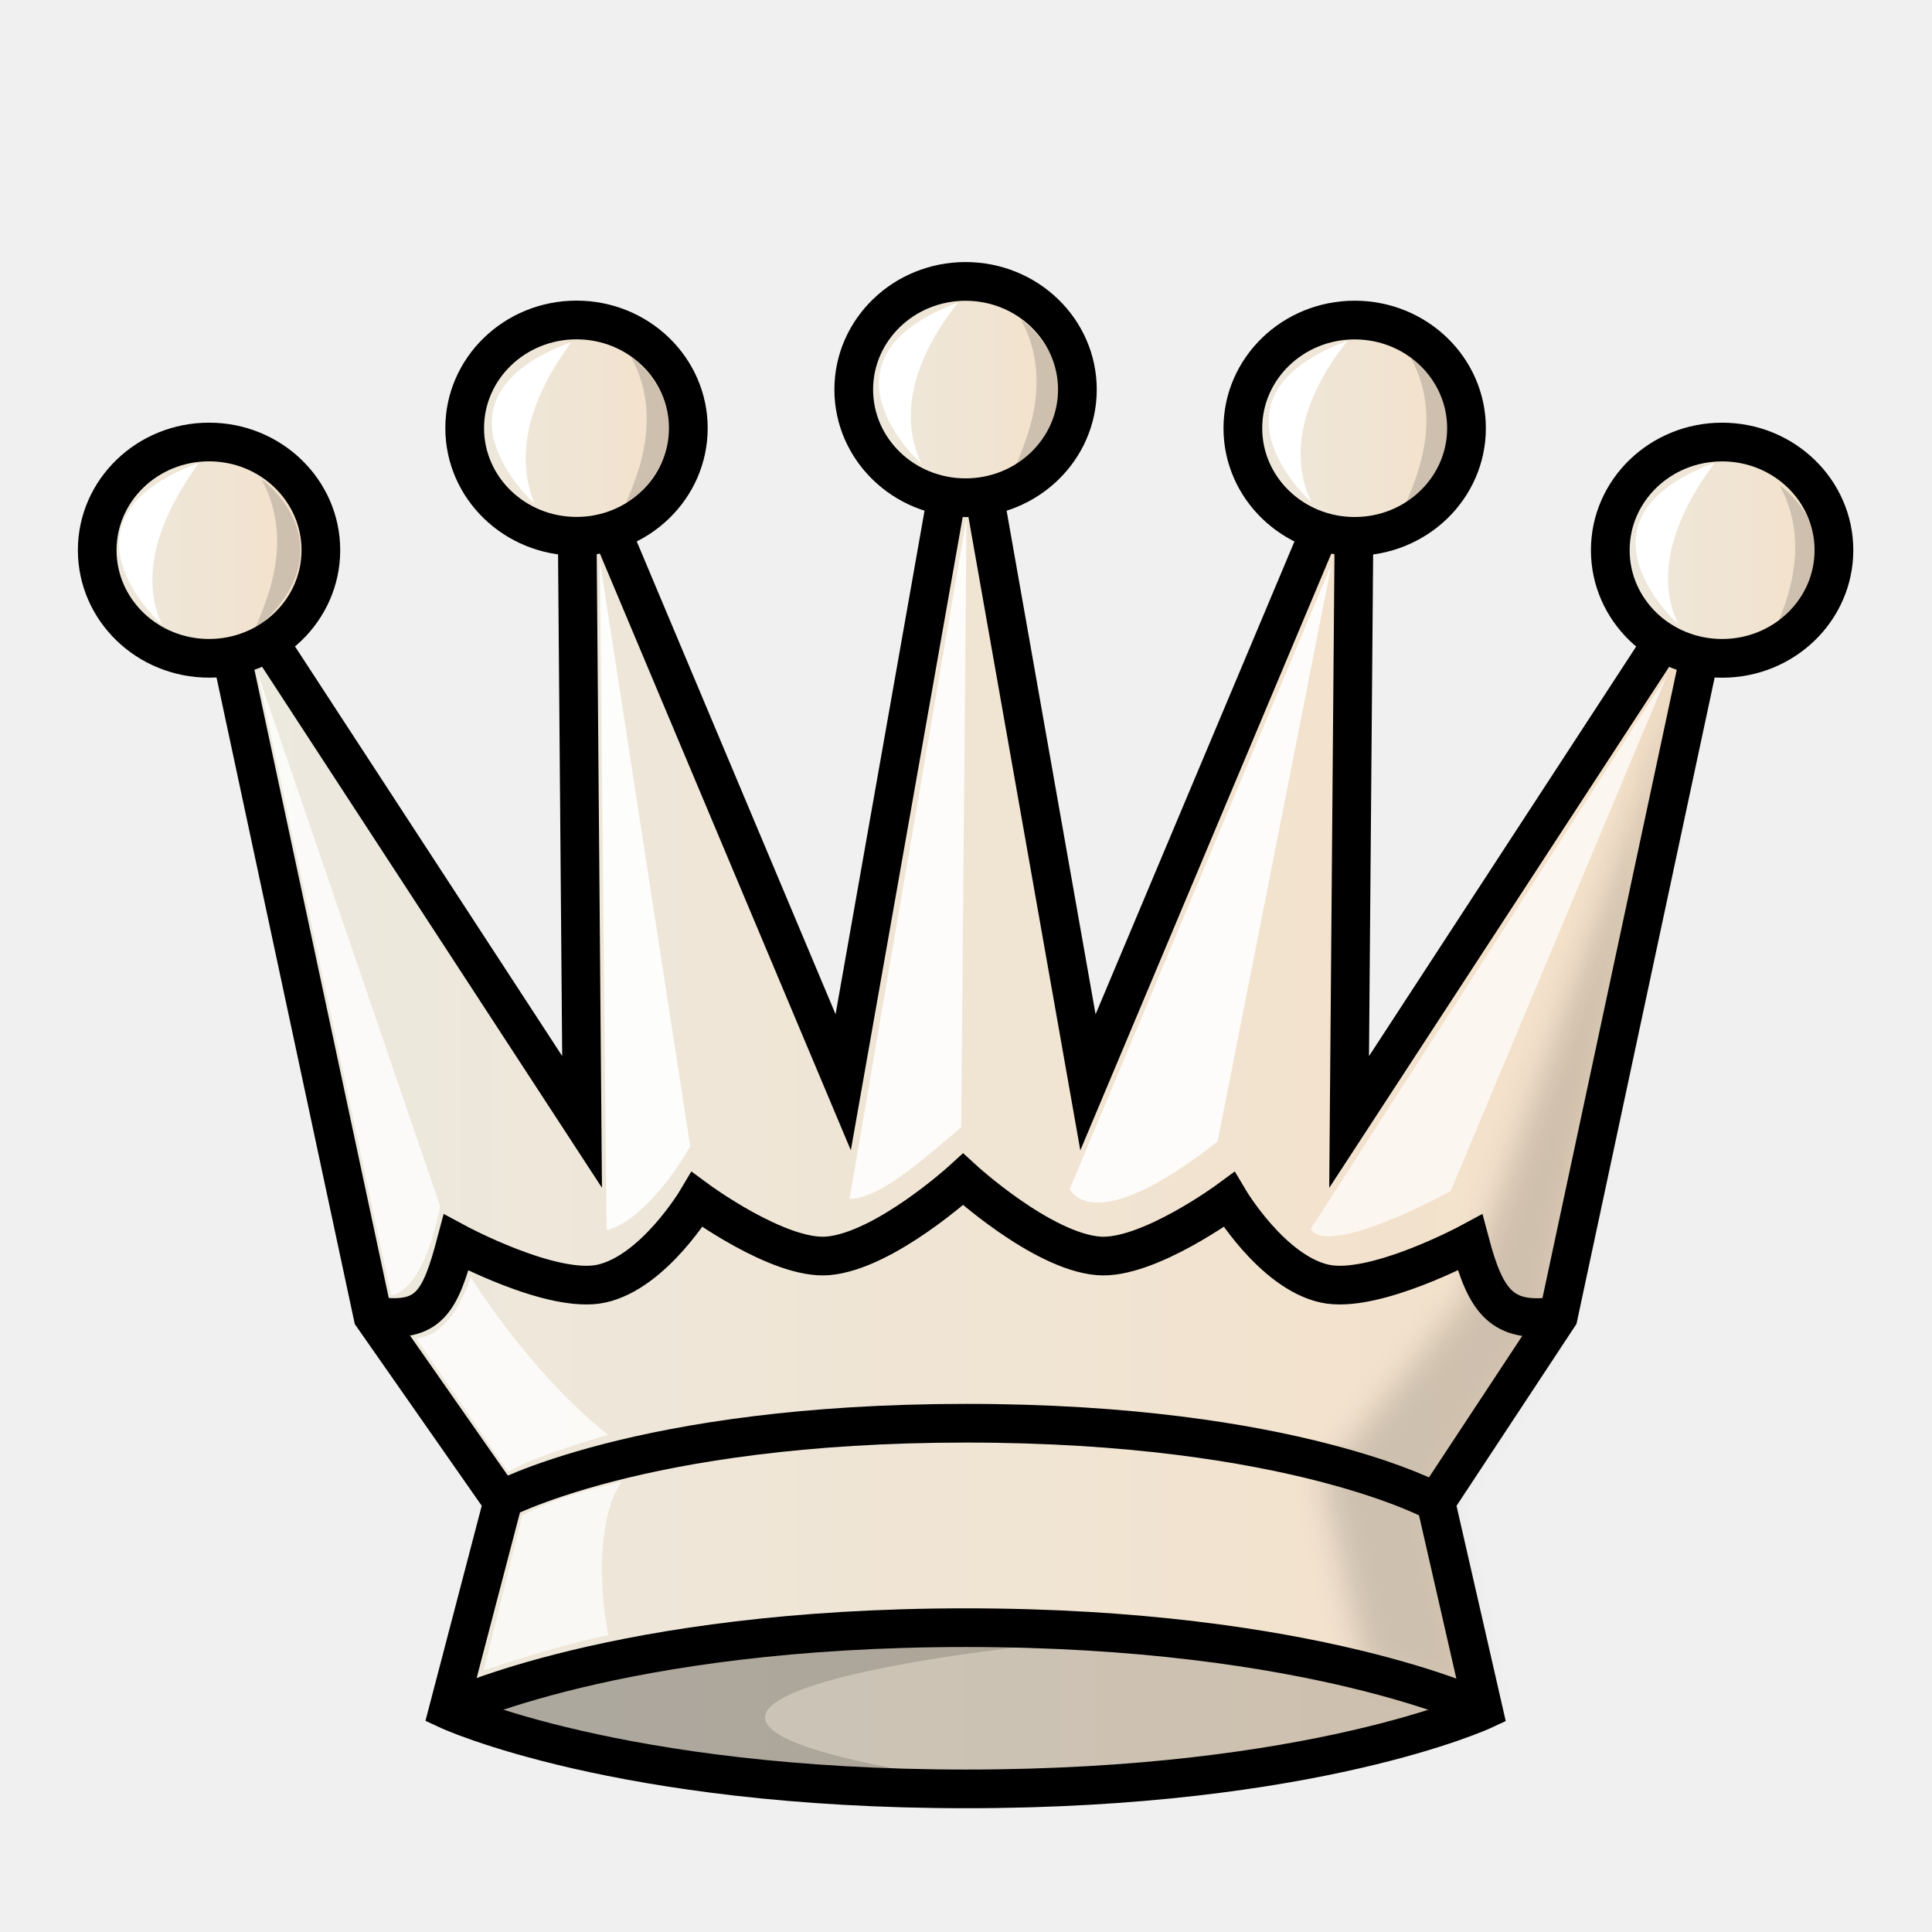
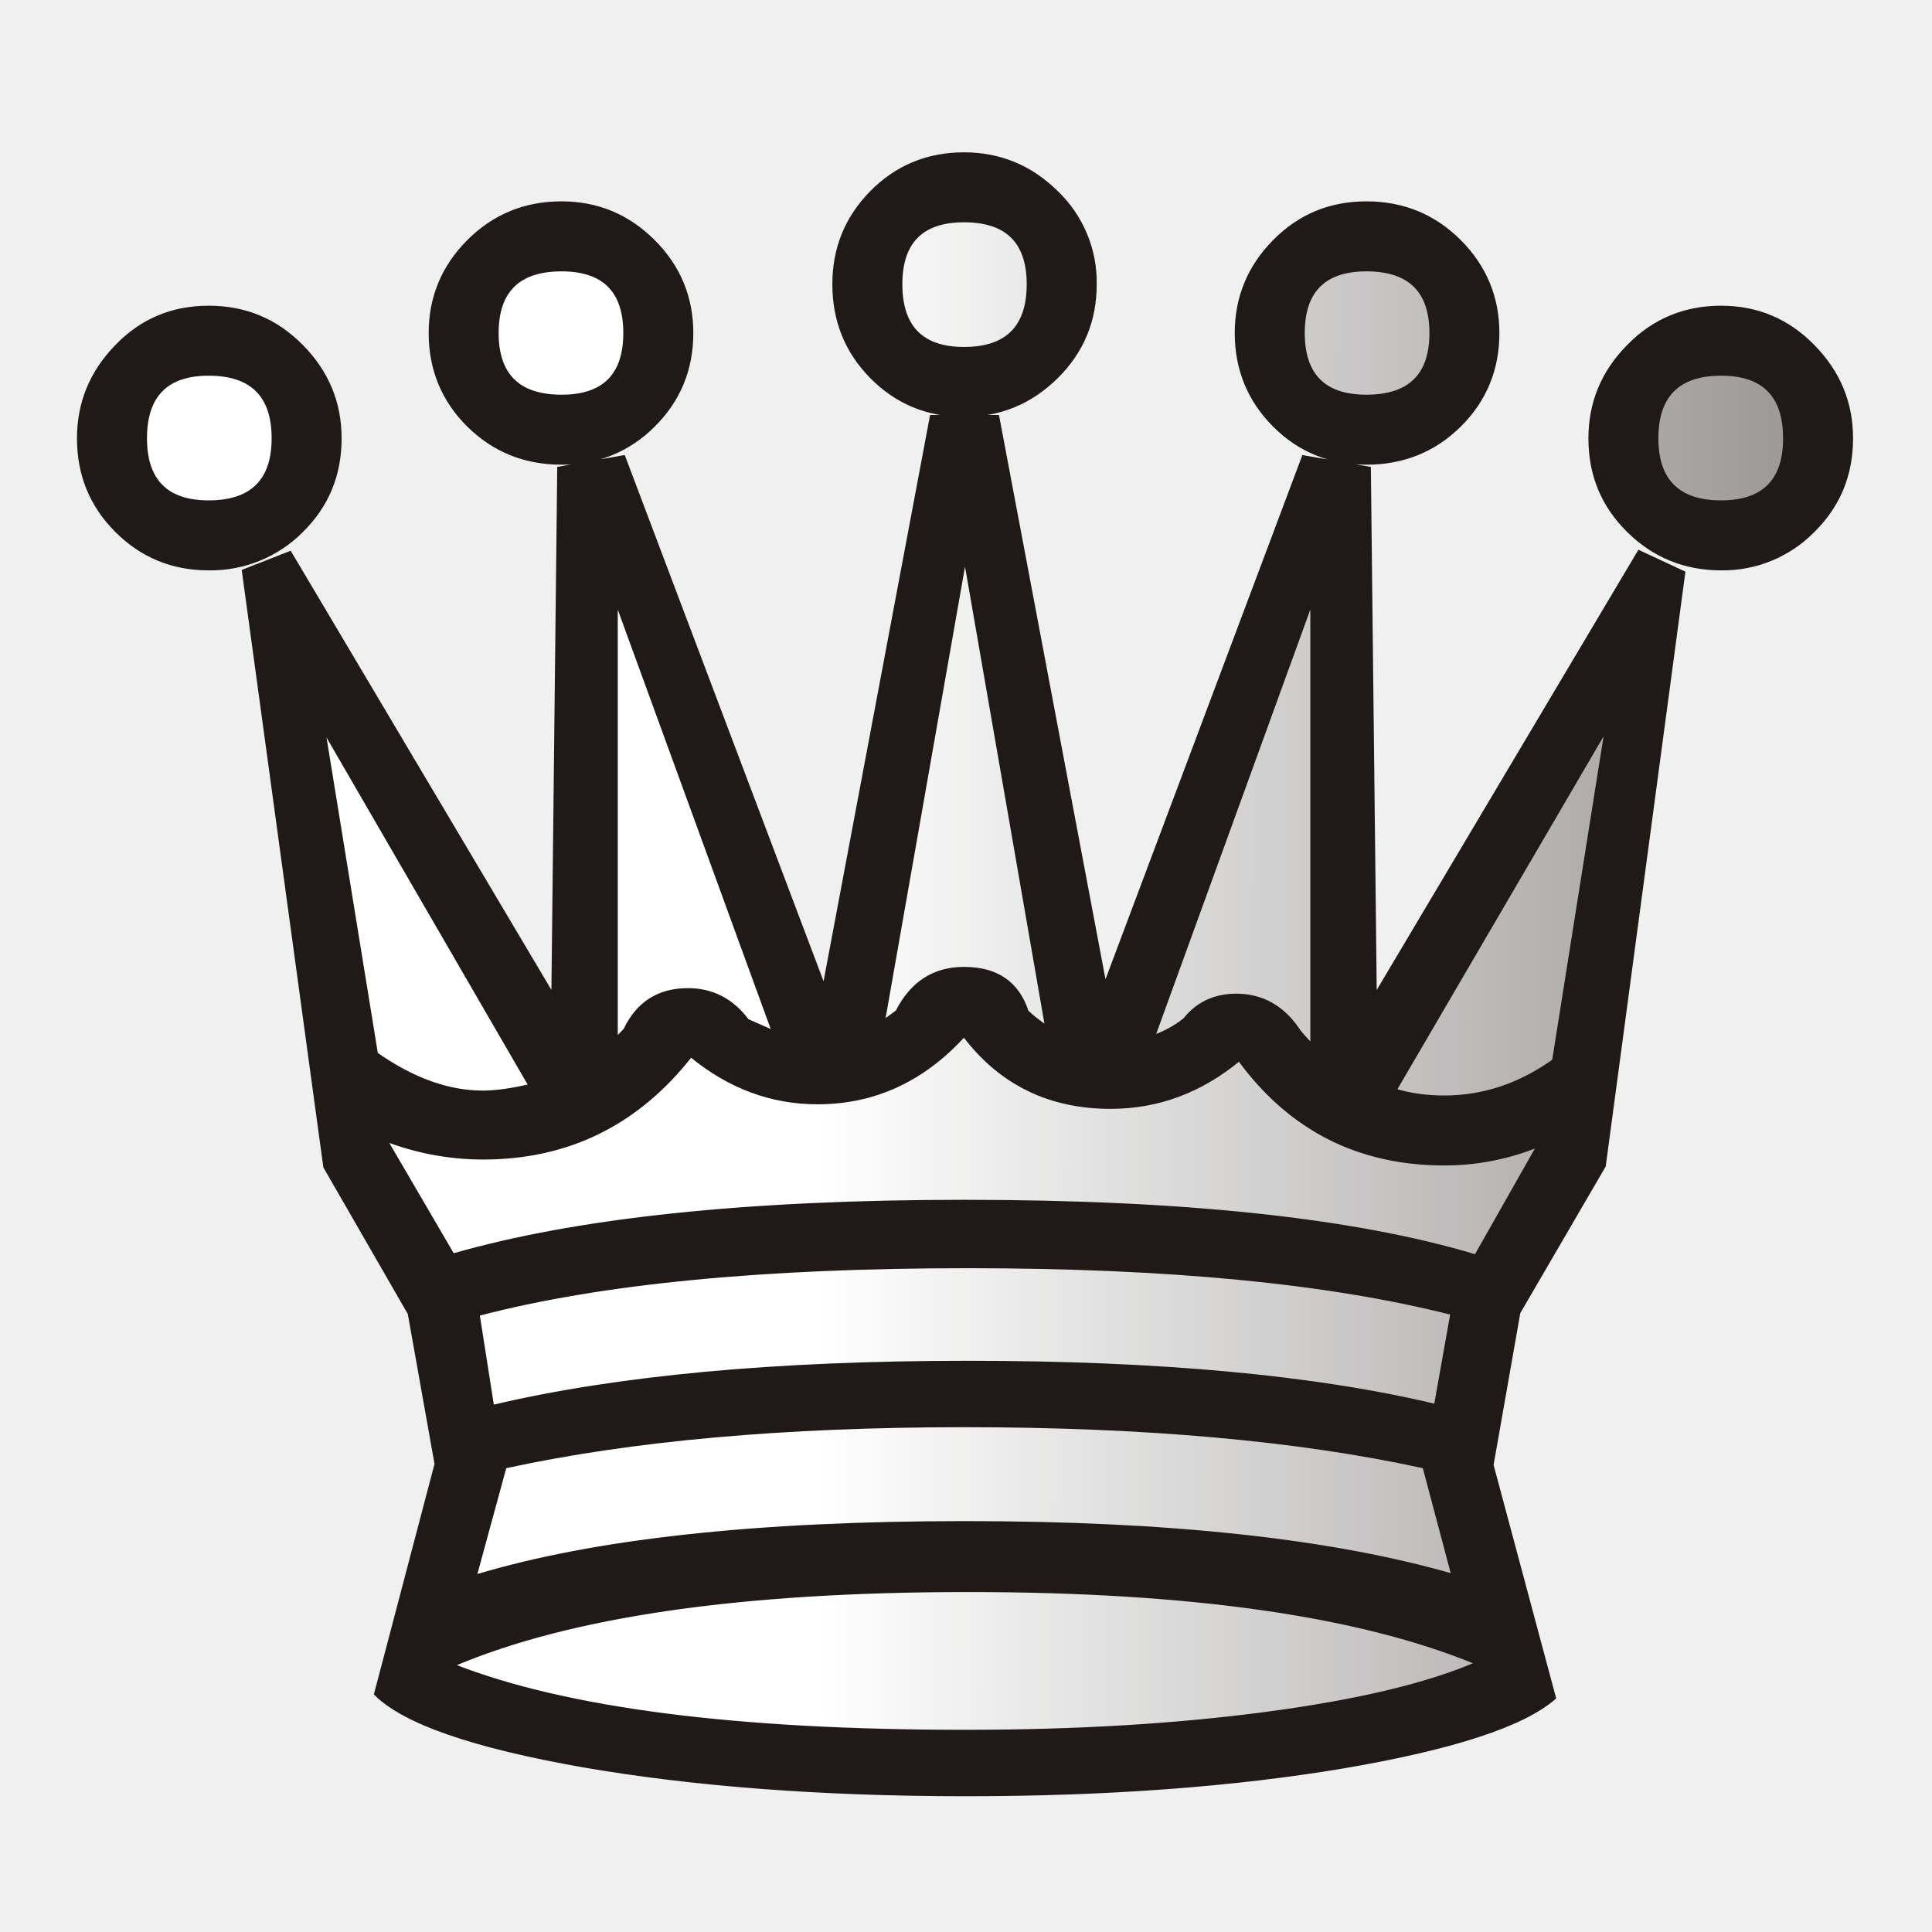
- <svg xmlns="http://www.w3.org/2000/svg" xmlns:xlink="http://www.w3.org/1999/xlink" width="50mm" height="50mm" clip-rule="evenodd" fill-rule="evenodd" image-rendering="optimizeQuality" shape-rendering="geometricPrecision" text-rendering="geometricPrecision" version="1.1" viewBox="0 0 50 50">
-   <defs>
-     <linearGradient id="linearGradient1677-2" x1="-25.017" x2="14.084" y1="-249.82" y2="-249.82" gradientTransform="matrix(1.0021 0 0 .97754 30.478 272.11)" gradientUnits="userSpaceOnUse" xlink:href="#linearGradient1643" />
-     <linearGradient id="linearGradient1643" x1="9.241" x2="40.761" y1="27.266" y2="27.266" gradientTransform="matrix(.98495 0 0 .98605 .37559 .64119)" gradientUnits="userSpaceOnUse">
-       <stop stop-color="#ece9df" offset="0" />
-       <stop stop-color="#f4e0c8" offset="1" />
-     </linearGradient>
-     <linearGradient id="linearGradient2748" x1="-27.911" x2="-21.13" y1="-264.3" y2="-264.3" gradientTransform="matrix(1.0021 0 0 .97754 30.478 272.11)" gradientUnits="userSpaceOnUse" xlink:href="#linearGradient1643" />
-     <filter id="filter1764-6" x="-.097" y="-.032" width="1.194" height="1.063" color-interpolation-filters="sRGB">
-       <feGaussianBlur stdDeviation="0.378" />
-     </filter>
-     <linearGradient id="linearGradient2750" x1="-18.928" x2="-12.147" y1="-267.53" y2="-267.53" gradientTransform="matrix(1.0021 0 0 .97754 30.478 272.11)" gradientUnits="userSpaceOnUse" xlink:href="#linearGradient1643" />
-     <linearGradient id="linearGradient2752" x1="-8.857" x2="-2.076" y1="-268.55" y2="-268.55" gradientTransform="matrix(1.0021 0 0 .97754 30.478 272.11)" gradientUnits="userSpaceOnUse" xlink:href="#linearGradient1643" />
-     <linearGradient id="linearGradient2754" x1="1.214" x2="7.995" y1="-267.53" y2="-267.53" gradientTransform="matrix(1.0021 0 0 .97754 30.478 272.11)" gradientUnits="userSpaceOnUse" xlink:href="#linearGradient1643" />
-     <linearGradient id="linearGradient2756" x1="10.196" x2="16.978" y1="-264.3" y2="-264.3" gradientTransform="matrix(1.0021 0 0 .97754 30.478 272.11)" gradientUnits="userSpaceOnUse" xlink:href="#linearGradient1643" />
-     <linearGradient id="linearGradient1677-2-2" x1="-25.017" x2="14.084" y1="-249.82" y2="-249.82" gradientTransform="matrix(.99988 0 0 .97754 30.455 272.6)" gradientUnits="userSpaceOnUse" xlink:href="#linearGradient1643" />
-     <linearGradient id="linearGradient2748-8" x1="-27.911" x2="-21.13" y1="-264.3" y2="-264.3" gradientTransform="matrix(.99988 0 0 .97754 29.927 272.6)" gradientUnits="userSpaceOnUse" xlink:href="#linearGradient1643" />
-     <linearGradient id="linearGradient2750-0" x1="-18.928" x2="-12.147" y1="-267.53" y2="-267.53" gradientTransform="matrix(.99988 0 0 .97754 30.455 272.6)" gradientUnits="userSpaceOnUse" xlink:href="#linearGradient1643" />
-     <linearGradient id="linearGradient2752-5" x1="-8.857" x2="-2.076" y1="-268.55" y2="-268.55" gradientTransform="matrix(.99988 0 0 .97754 30.455 272.6)" gradientUnits="userSpaceOnUse" xlink:href="#linearGradient1643" />
-     <linearGradient id="linearGradient2754-3" x1="1.214" x2="7.995" y1="-267.53" y2="-267.53" gradientTransform="matrix(.99988 0 0 .97754 30.455 272.6)" gradientUnits="userSpaceOnUse" xlink:href="#linearGradient1643" />
-     <linearGradient id="linearGradient2756-5" x1="10.196" x2="16.978" y1="-264.3" y2="-264.3" gradientTransform="matrix(.99988 0 0 .97754 30.983 272.6)" gradientUnits="userSpaceOnUse" xlink:href="#linearGradient1643" />
-     <filter id="filter1764-6-1-7" x="-.095" y="-.032" width="1.19" height="1.064" color-interpolation-filters="sRGB">
-       <feGaussianBlur stdDeviation="0.388" />
-     </filter>
-   </defs>
-   <path d="m37.159 38.874 3.171-4.809 4.238-19.826-9.653 14.798 0.144-17.439-6.903 16.413-3.167-17.929-3.167 17.927-6.902-16.413 0.144 17.439-9.653-14.798 4.239 19.826 3.36 4.809-1.409 5.385s4.396 2.039 13.4 2.039c9.004 7.8e-5 13.389-2.038 13.389-2.038z" fill="url(#linearGradient1677-2)" image-rendering="optimizeQuality" style="clip-rule:evenodd;fill-rule:evenodd;fill:url(#linearGradient1677-2-2);shape-rendering:geometricPrecision;stroke-linecap:round;stroke-width:1.001;stroke:#000000" />
-   <path d="m9.747 34.064c1.347 0.18 1.645-0.355 2.056-1.906 0 0 2.488 1.344 3.763 1.062 1.364-0.301 2.474-2.172 2.474-2.172s2.113 1.559 3.381 1.454c1.474-0.122 3.503-1.98 3.503-1.98s2.029 1.859 3.503 1.98c1.268 0.105 3.381-1.454 3.381-1.454s1.109 1.87 2.474 2.172c1.275 0.281 3.763-1.062 3.763-1.062 0.411 1.552 0.84 2.088 2.187 1.908" fill="none" image-rendering="optimizeQuality" style="clip-rule:evenodd;fill-rule:evenodd;shape-rendering:geometricPrecision;stroke-linecap:round;stroke-width:1.001;stroke:#000000" />
-   <ellipse cx="5.41" cy="14.238" rx="2.894" ry="2.799" fill="url(#linearGradient2748)" image-rendering="optimizeQuality" stroke-linejoin="round" style="clip-rule:evenodd;fill-rule:evenodd;fill:url(#linearGradient2748-8);paint-order:normal;shape-rendering:geometricPrecision;stroke-linecap:round;stroke-width:1.001;stroke:#000000" />
-   <path transform="matrix(.99988 0 0 .97754 30.455 272.6)" d="m13.559-262.78c-1.191 4.726-4.701 13.531-6.049 18.221l-3.738 4.819 1.08 4.99 3.079 1.16-1.226-5.51 2.961-4.677z" filter="url(#filter1764-6)" image-rendering="optimizeQuality" opacity=".25" style="clip-rule:evenodd;fill-rule:evenodd;filter:url(#filter1764-6-1-7);mix-blend-mode:normal;opacity:.15;shape-rendering:geometricPrecision;stroke-width:1.003" />
-   <path d="m24.496 41.69c-4.835 0-9.671 0.857-12.894 2.57 3.227 1.714 8.068 1.747 12.908 1.745-11.917-1.877 1.961-3.692 6.739-3.726-2.135-0.391-4.443-0.589-6.753-0.589z" image-rendering="optimizeQuality" opacity=".2" style="clip-rule:evenodd;fill-rule:evenodd;opacity:.15;shape-rendering:geometricPrecision;stroke-width:1.002" />
-   <path d="m11.601 44.26s4.388-2.136 13.392-2.136c9.004-7.8e-5 13.392 2.136 13.392 2.136" fill="none" image-rendering="optimizeQuality" style="clip-rule:evenodd;fill-rule:evenodd;shape-rendering:geometricPrecision;stroke-width:1.001;stroke:#000000" />
-   <path d="m12.857 38.874s3.666-2.041 12.151-2.041c8.485-7.8e-5 12.151 2.041 12.151 2.041" fill="none" image-rendering="optimizeQuality" style="clip-rule:evenodd;fill-rule:evenodd;shape-rendering:geometricPrecision;stroke-width:1.001;stroke:#000000" />
-   <ellipse cx="14.92" cy="11.08" rx="2.894" ry="2.799" fill="url(#linearGradient2750)" image-rendering="optimizeQuality" style="clip-rule:evenodd;fill-rule:evenodd;fill:url(#linearGradient2750-0);paint-order:normal;shape-rendering:geometricPrecision;stroke-linecap:round;stroke-linejoin:round;stroke-width:1.002;stroke:#000000" />
-   <ellipse cx="24.989" cy="10.082" rx="2.894" ry="2.799" fill="url(#linearGradient2752)" image-rendering="optimizeQuality" style="clip-rule:evenodd;fill-rule:evenodd;fill:url(#linearGradient2752-5);paint-order:normal;shape-rendering:geometricPrecision;stroke-linecap:round;stroke-linejoin:round;stroke-width:1.002;stroke:#000000" />
-   <ellipse cx="35.059" cy="11.082" rx="2.894" ry="2.799" fill="url(#linearGradient2754)" image-rendering="optimizeQuality" style="clip-rule:evenodd;fill-rule:evenodd;fill:url(#linearGradient2754-3);paint-order:normal;shape-rendering:geometricPrecision;stroke-linecap:round;stroke-linejoin:round;stroke-width:1.002;stroke:#000000" />
-   <ellipse cx="44.568" cy="14.239" rx="2.894" ry="2.799" fill="url(#linearGradient2756)" image-rendering="optimizeQuality" style="clip-rule:evenodd;fill-rule:evenodd;fill:url(#linearGradient2756-5);paint-order:normal;shape-rendering:geometricPrecision;stroke-linecap:round;stroke-linejoin:round;stroke-width:1.002;stroke:#000000" />
-   <path d="m6.657 17.385 3.462 16.129s0.794 0.057 1.273-2.295z" style="clip-rule:evenodd;fill-rule:evenodd;fill:#ffffff;image-rendering:optimizeQuality;opacity:.8;shape-rendering:geometricPrecision" />
-   <path d="m15.522 14.499 2.341 15.169c-0.626 1.087-1.472 2-2.163 2.17z" style="clip-rule:evenodd;fill-rule:evenodd;fill:#ffffff;image-rendering:optimizeQuality;opacity:.9;shape-rendering:geometricPrecision" />
-   <path d="m21.986 31.027 3.027-17.612-0.139 15.757c-1.066 0.913-2.149 1.858-2.888 1.855z" style="clip-rule:evenodd;fill-rule:evenodd;fill:#ffffff;image-rendering:optimizeQuality;opacity:.9;shape-rendering:geometricPrecision" />
-   <path d="m34.459 14.605-6.78 16.182c0.016-0.092 0.467 1.394 3.831-1.244z" style="clip-rule:evenodd;fill-rule:evenodd;fill:#ffffff;image-rendering:optimizeQuality;opacity:.9;shape-rendering:geometricPrecision" />
-   <path d="m33.921 31.807 9.219-14.326-5.598 13.346s-3.153 1.734-3.621 0.98z" style="clip-rule:evenodd;fill-rule:evenodd;fill:#ffffff;image-rendering:optimizeQuality;opacity:.7;shape-rendering:geometricPrecision" />
-   <path d="m4.184 16.16s-3.018-2.692 0.934-4.171c0.088 0.014-1.833 2.156-0.934 4.171z" style="clip-rule:evenodd;fill-rule:evenodd;fill:#ffffff;image-rendering:optimizeQuality;shape-rendering:geometricPrecision" />
-   <path d="m13.831 13.031s-3.018-2.692 0.934-4.171c0.089 1.96e-5 -1.796 2.054-0.934 4.171z" style="clip-rule:evenodd;fill-rule:evenodd;fill:#ffffff;image-rendering:optimizeQuality;shape-rendering:geometricPrecision" />
-   <path d="m23.849 12.006s-3.018-2.692 0.934-4.171c0.058 8.505e-4 -1.927 2.091-0.934 4.171z" style="clip-rule:evenodd;fill-rule:evenodd;fill:#ffffff;image-rendering:optimizeQuality;shape-rendering:geometricPrecision" />
-   <path d="m33.935 12.992s-3.018-2.692 0.934-4.171c0.044-0.003-1.919 2.093-0.934 4.171z" style="clip-rule:evenodd;fill-rule:evenodd;fill:#ffffff;image-rendering:optimizeQuality;shape-rendering:geometricPrecision" />
-   <path d="m43.431 16.15s-3.018-2.692 0.934-4.171c0.046 0.018-1.883 2.19-0.934 4.171z" style="clip-rule:evenodd;fill-rule:evenodd;fill:#ffffff;image-rendering:optimizeQuality;shape-rendering:geometricPrecision" />
-   <path d="m24.993 46.396c-9.004 7.8e-5 -13.392-2.136-13.392-2.136s4.388-2.136 13.392-2.136c9.004-7.8e-5 13.392 2.136 13.392 2.136s-4.388 2.136-13.392 2.136z" clip-rule="evenodd" fill-rule="evenodd" image-rendering="optimizeQuality" opacity=".2" shape-rendering="geometricPrecision" stroke="#000000" style="opacity:.15;stroke-width:0" />
-   <path d="m6.771 12.412c0.08 0.026 2.314 1.751-0.148 3.864-0.074-0.124 1.162-2.001 0.148-3.864z" opacity=".3" style="clip-rule:evenodd;fill-rule:evenodd;image-rendering:optimizeQuality;opacity:.15;shape-rendering:geometricPrecision;stroke-width:1.001" />
-   <path d="m16.336 9.246c0.081 0.026 2.314 1.751-0.148 3.864-0.074-0.124 1.162-2.001 0.148-3.864z" opacity=".3" style="clip-rule:evenodd;fill-rule:evenodd;image-rendering:optimizeQuality;opacity:.15;shape-rendering:geometricPrecision;stroke-width:1.001" />
-   <path d="m26.425 8.276c0.081 0.026 2.314 1.751-0.148 3.864-0.074-0.124 1.162-2.001 0.148-3.864z" opacity=".3" style="clip-rule:evenodd;fill-rule:evenodd;image-rendering:optimizeQuality;opacity:.15;shape-rendering:geometricPrecision;stroke-width:1.001" />
-   <path d="m36.515 9.268c0.081 0.026 2.314 1.751-0.148 3.864-0.074-0.124 1.162-2.001 0.148-3.864z" opacity=".3" style="clip-rule:evenodd;fill-rule:evenodd;image-rendering:optimizeQuality;opacity:.15;shape-rendering:geometricPrecision;stroke-width:1.001" />
-   <path d="m46.059 12.565c0.081 0.026 2.314 1.751-0.148 3.864-0.074-0.124 1.162-2.001 0.148-3.864z" opacity=".3" style="clip-rule:evenodd;fill-rule:evenodd;image-rendering:optimizeQuality;opacity:.15;shape-rendering:geometricPrecision;stroke-width:1.001" />
-   <path d="m13.514 39.223c0.848-0.45 1.7-0.66 2.571-0.878-0.587 0.841-0.616 2.64-0.34 3.979 0 0-0.89 0.124-3.225 0.904z" clip-rule="evenodd" fill="#ffffff" fill-rule="evenodd" image-rendering="optimizeQuality" opacity=".7" shape-rendering="geometricPrecision" style="stroke-width:1.001" />
-   <path d="m13.146 38.084c0.11-0.016 0.33-0.289 2.591-0.951-2.015-1.585-3.551-4.075-3.551-4.075-0.328 0.915-0.773 1.514-1.415 1.58z" clip-rule="evenodd" fill="#ffffff" fill-rule="evenodd" image-rendering="optimizeQuality" opacity=".9" shape-rendering="geometricPrecision" style="opacity:.8;stroke-width:1.001" />
+ <svg xmlns="http://www.w3.org/2000/svg" clip-rule="evenodd" fill-rule="evenodd" height="50mm" image-rendering="optimizeQuality" shape-rendering="geometricPrecision" text-rendering="geometricPrecision" viewBox="0 0 50 50" width="50mm">
+   <linearGradient id="a" gradientUnits="userSpaceOnUse" x1="21.253" x2="77.641" y1="37.224" y2="37.346">
+     <stop offset="0" stop-color="#fff" />
+     <stop offset="1" stop-color="#fff" stop-opacity="0" />
+   </linearGradient>
+   <path d="M44.541 14.723c-.94 0-1.744-.33-2.404-.982-.66-.652-.991-1.448-.991-2.396 0-.923.33-1.719.99-2.388.66-.677 1.465-1.007 2.405-1.007.931 0 1.727.33 2.388 1.007.66.67.99 1.465.99 2.388 0 .948-.33 1.744-.99 2.396a3.28 3.28 0 0 1-2.388.982zm-4.31 29.219c-.812.71-2.633 1.304-5.46 1.786-2.828.474-6.088.72-9.771.72-3.75 0-7.053-.254-9.898-.745-2.844-.5-4.64-1.118-5.384-1.863l1.566-5.952-.694-3.895L8.405 30.2 6.297 14.774l1.21-.474 6.8 11.455.152-13.64 1.685-.296 5.182 13.716 2.776-14.757h1.72l2.776 14.706L33.73 11.82l1.71.296.153 13.64 6.824-11.48 1.16.541-2.058 15.359-2.21 3.793-.694 3.945zM14.535 11.988c-.948 0-1.752-.321-2.413-.973-.66-.652-.99-1.456-.99-2.396 0-.923.33-1.719.99-2.38s1.465-.99 2.413-.99c.923 0 1.719.33 2.38.99s.99 1.457.99 2.38c0 .94-.33 1.744-.99 2.396a3.266 3.266 0 0 1-2.38.973zM5.4 14.723c-.94 0-1.736-.33-2.388-.982-.652-.652-.982-1.448-.982-2.396 0-.923.33-1.719.982-2.388C3.664 8.28 4.46 7.95 5.4 7.95c.948 0 1.744.33 2.413 1.007.66.67.99 1.465.99 2.388 0 .948-.33 1.744-.99 2.396a3.323 3.323 0 0 1-2.413.982zm19.55-3.97c-.94 0-1.745-.33-2.397-.991-.652-.66-.974-1.465-.974-2.405 0-.931.322-1.727.974-2.387.652-.66 1.456-.99 2.396-.99.923 0 1.727.33 2.396.99a3.23 3.23 0 0 1 1 2.387c0 .94-.33 1.744-1 2.405-.669.66-1.473.99-2.396.99zm10.413 1.235c-.94 0-1.736-.321-2.387-.973-.652-.652-.983-1.456-.983-2.396 0-.923.33-1.719.983-2.38s1.447-.99 2.387-.99c.948 0 1.753.33 2.413.99s.99 1.457.99 2.38c0 .94-.33 1.744-.99 2.396-.66.652-1.465.973-2.413.973z" fill="#1f1a17" stroke="#1f1a17" stroke-width=".076" />
+   <path d="M38.217 43.044c-3.023-1.253-7.417-1.88-13.166-1.88-5.876 0-10.313.644-13.327 1.931 2.896 1.143 7.316 1.71 13.25 1.71 2.845 0 5.445-.152 7.798-.465 2.363-.314 4.175-.745 5.445-1.296zM24.949 9.017c1.11 0 1.66-.56 1.66-1.66 0-1.092-.55-1.642-1.66-1.642-1.092 0-1.634.55-1.634 1.642 0 1.1.542 1.66 1.634 1.66zm12.624 24.976c-3.192-.812-7.366-1.21-12.522-1.21-5.292 0-9.517.406-12.675 1.236l.373 2.379c3.217-.762 7.323-1.143 12.302-1.143 4.944 0 8.975.372 12.099 1.117zm.618-1.49l1.617-2.853a6.432 6.432 0 0 1-2.43.474c-2.218 0-3.987-.897-5.308-2.7-.99.82-2.1 1.235-3.328 1.235-1.583 0-2.853-.618-3.793-1.862-1.058 1.16-2.32 1.744-3.793 1.744-1.194 0-2.286-.406-3.276-1.22-1.389 1.77-3.184 2.65-5.385 2.65a7.055 7.055 0 0 1-2.506-.465l1.735 2.972c3.21-.923 7.62-1.389 13.225-1.389 5.707 0 10.118.474 13.242 1.414zm-11.108-5.926l-2.108-12.133-2.109 11.989c.051-.034.161-.119.348-.254.38-.745.956-1.118 1.735-1.118.847 0 1.389.373 1.634 1.118.102.101.271.237.5.398zm6.866.474V15.56l-4.09 11.261c.314-.11.577-.262.797-.44.33-.415.779-.627 1.338-.627.66 0 1.193.297 1.591.872.043.068.102.136.17.212.067.076.135.144.194.212zm-13.936-.347L15.95 15.562v11.336c.043-.067.119-.144.22-.245.33-.694.872-1.042 1.634-1.042.627 0 1.143.263 1.541.796.449.195.67.297.67.297zm-6.3 1.388L8.38 18.89l1.363 8.382c.94.66 1.863.99 2.752.99.347 0 .753-.059 1.219-.169zm22.395.119c.381.118.805.178 1.27.178 1.008 0 1.948-.314 2.828-.94l1.363-8.585zm1.49 12.556l-.745-2.803c-3.242-.71-7.205-1.066-11.904-1.066-4.648 0-8.61.355-11.878 1.066l-.771 2.828c3.073-.931 7.298-1.388 12.675-1.388 5.24 0 9.448.448 12.623 1.363zM14.535 10.253c1.084 0 1.634-.542 1.634-1.634s-.55-1.634-1.634-1.634c-1.109 0-1.668.542-1.668 1.634s.56 1.634 1.668 1.634zm20.828 0c1.11 0 1.668-.542 1.668-1.634s-.559-1.634-1.668-1.634c-1.083 0-1.634.542-1.634 1.634s.55 1.634 1.634 1.634zM5.4 12.988c1.109 0 1.668-.55 1.668-1.643 0-1.11-.56-1.66-1.668-1.66-1.084 0-1.634.55-1.634 1.66 0 1.092.55 1.643 1.634 1.643zm39.141 0c1.092 0 1.643-.55 1.643-1.643 0-1.11-.55-1.66-1.643-1.66-1.1 0-1.66.55-1.66 1.66 0 1.092.56 1.643 1.66 1.643z" fill="url(#a)" stroke="#1f1a17" stroke-width=".076" />
</svg>
